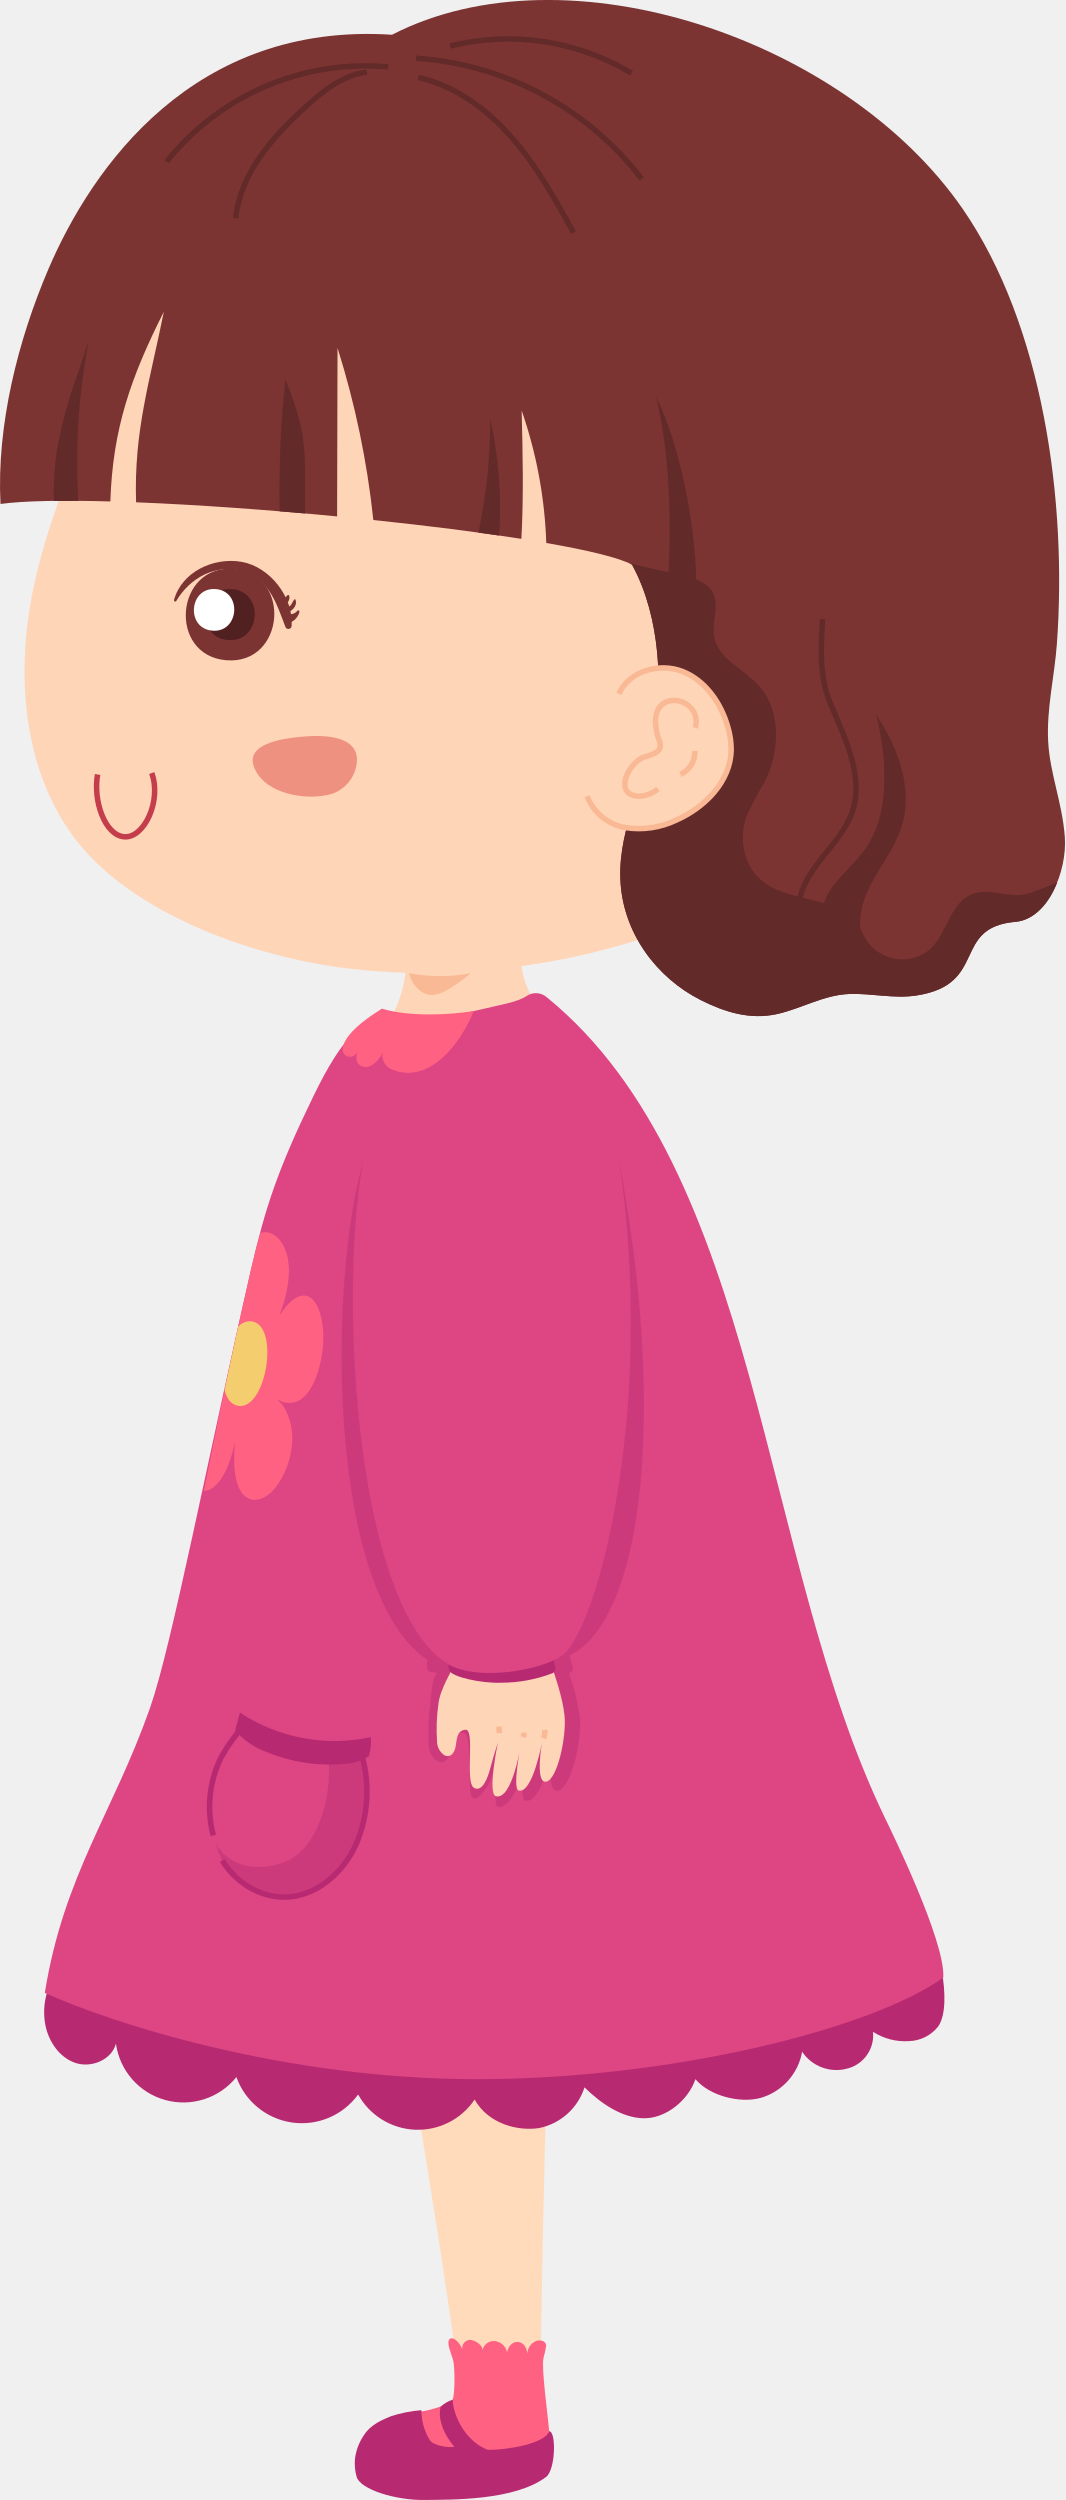
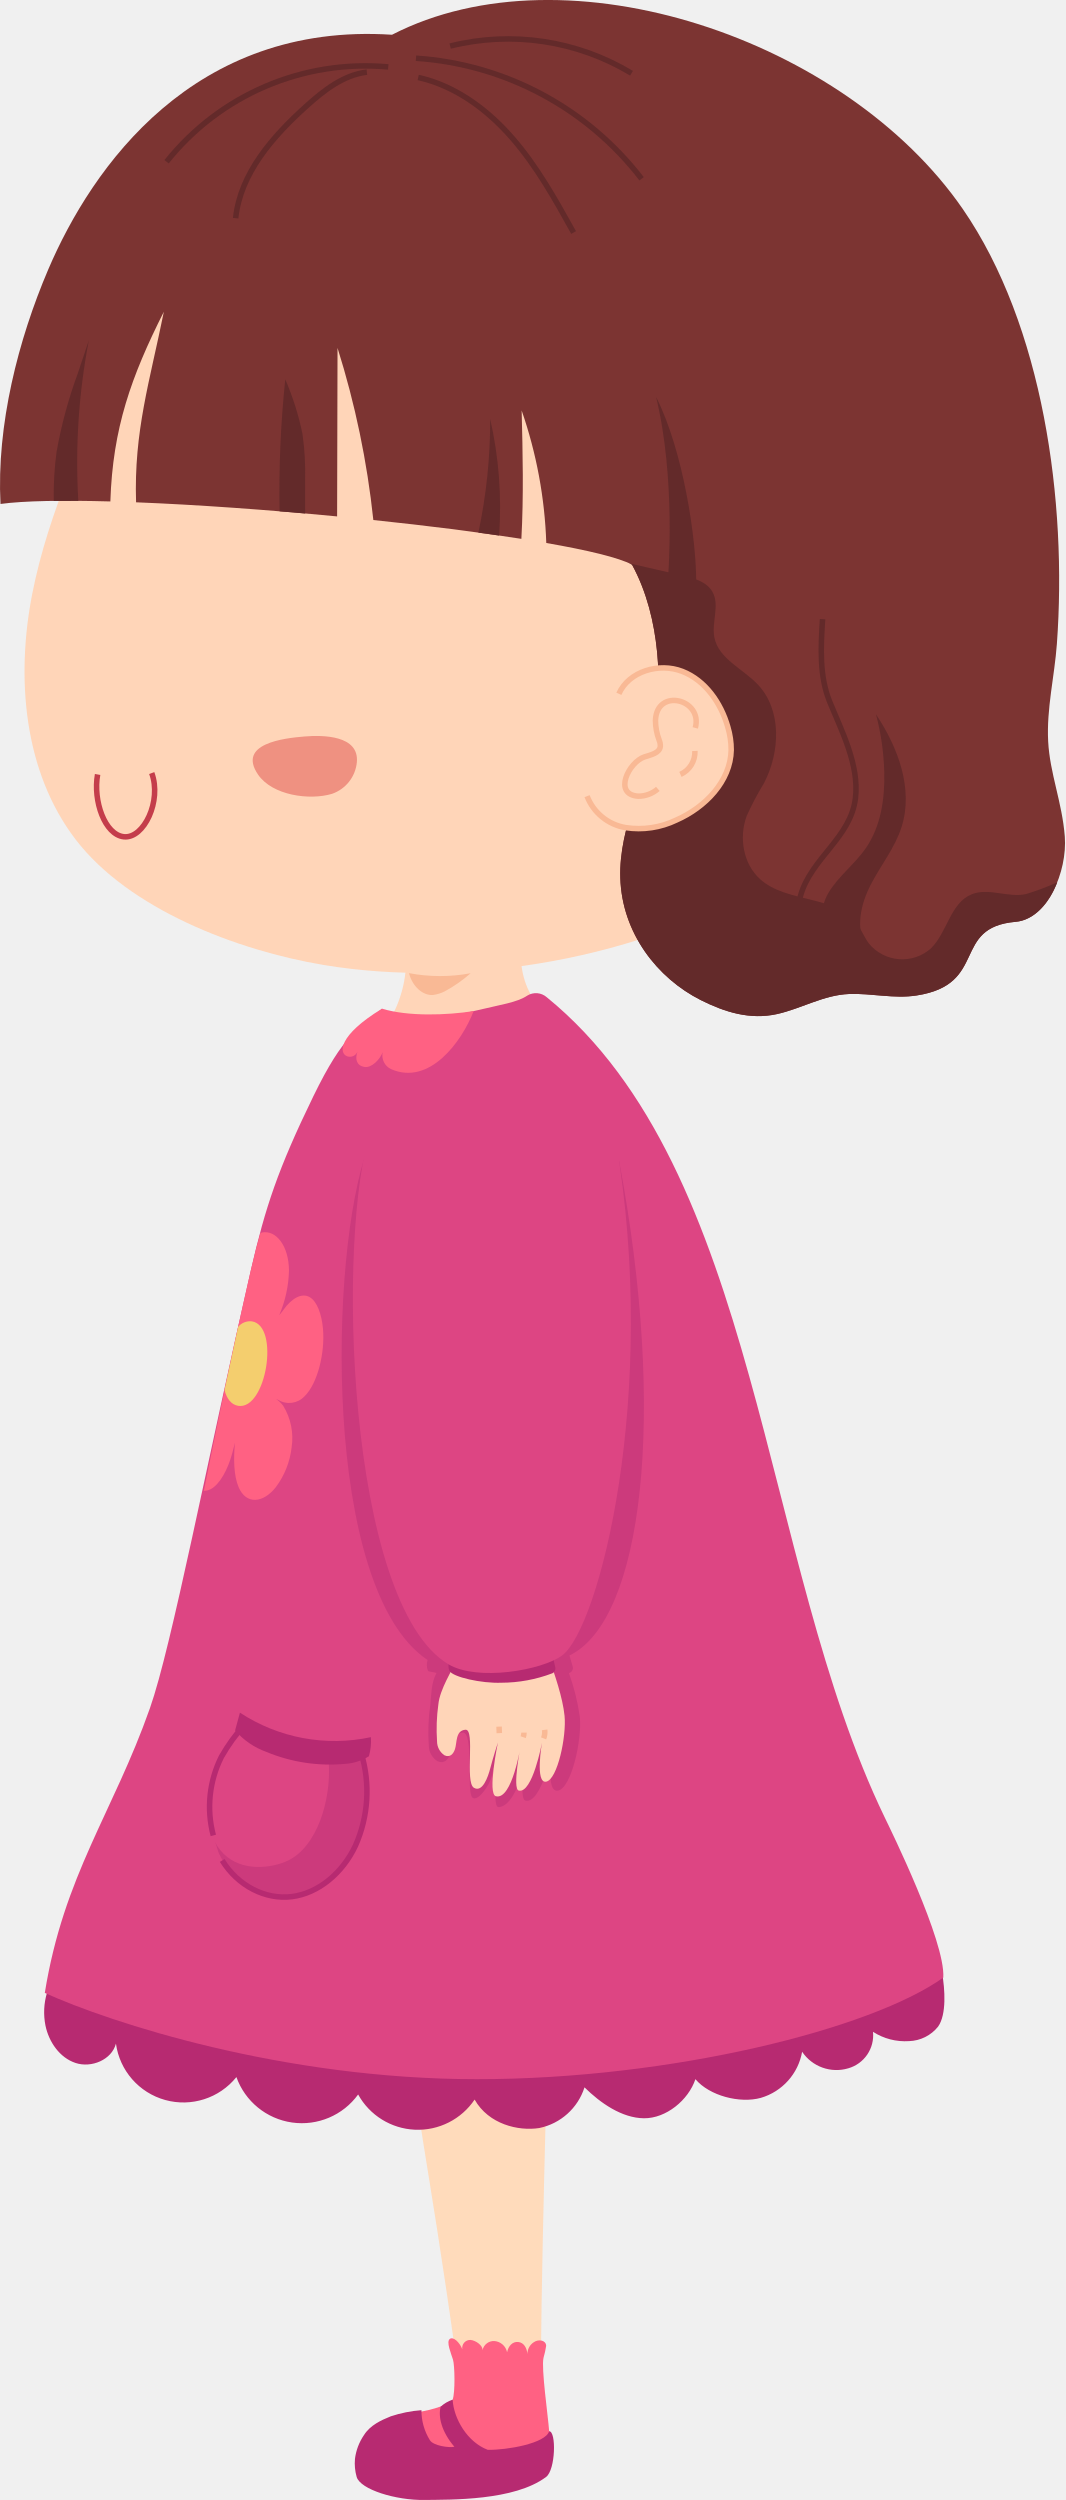
<svg xmlns="http://www.w3.org/2000/svg" id="그룹_352" data-name="그룹 352" width="192.93" height="452.872" viewBox="0 0 192.93 452.872">
  <g id="그룹_339" data-name="그룹 339" transform="translate(64.268 358.235)">
    <g id="그룹_338" data-name="그룹 338" transform="translate(1.377)">
      <path id="패스_571" data-name="패스 571" d="M364.594,378.4c-.422-2.794-1.075-8.829-1.39-13.022-.318-4.242,1.224-65.409,1.426-65.42,0,0-26.46-14.015-25.443,2.177s3.295,23.22,8.584,61.053c.454,3.265,1.415,6.965-1.687,9.006-2.139,1.407-6.6,2.049-8.99,3.031a13.472,13.472,0,0,0-6.182,4.353c-1.355,1.956,9.754,7.469,14.88,6.821a45.858,45.858,0,0,0,8.084-1.524,44.49,44.49,0,0,0,10.209-5.3,1.243,1.243,0,0,0,.454-.408A1.207,1.207,0,0,0,364.594,378.4Z" transform="translate(-330.799 -294.322)" fill="#ffdbbb" />
    </g>
    <path id="패스_572" data-name="패스 572" d="M334.166,331.834a22.828,22.828,0,0,0,5.793-1.442,4.176,4.176,0,0,0,1.355-.933c.482-1.306.384-6.228.063-7.254-.392-1.254-1.227-3.194-.6-3.73s1.823.607,2.288,1.853a1.448,1.448,0,0,1,1.486-1.692c.89.071,2.253.96,2.174,1.858a2.089,2.089,0,0,1,2.174-1.657,2.552,2.552,0,0,1,2.28,2.022c.218-1.088.966-1.962,2.016-1.853s1.573,1.11,1.665,2.19a2.539,2.539,0,0,1,1.178-2.163c.827-.563,2.168-.389,2.22.667a17.55,17.55,0,0,1-.482,2.182c-.438,1.848.827,10.543,1.023,13.294.082,1.159.43,3,.123,4.073a5.68,5.68,0,0,1-1.279,2.215c-1.725,1.91-4.3,2.792-6.865,3.325a44.842,44.842,0,0,1-18.967-.536c-.367-.084-.735-.172-1.1-.259" transform="translate(-323.588 -252.994)" fill="#ff6183" />
    <path id="패스_573" data-name="패스 573" d="M365.683,328.142c-.639,2.218-7.7,3.428-11.115,3.368-3.684-1.388-6.168-5.621-6.367-9.085a5.892,5.892,0,0,0-2.174,1.276c-.468,1.8.15,4.522,2.492,7.254-.99.226-3.842-.2-4.432-1.184a10.167,10.167,0,0,1-1.535-5.444,22.969,22.969,0,0,0-5.54,1.107c-1.771.713-3.733,1.605-4.868,3.4a9.751,9.751,0,0,0-1.635,4.321,8.978,8.978,0,0,0,.31,3.271c.677,2.266,7.058,4.242,12.279,4.166,4.8-.071,16.254.166,22.028-4.163C366.861,335.135,367,328.107,365.683,328.142Z" transform="translate(-330.476 -245.961)" fill="#b72a71" />
  </g>
  <path id="패스_574" data-name="패스 574" d="M358.427,224.4c-1.374,11.893,3.156,15.316,10.511,20.534,0,0,3.687,14.782-17.669,17.31-8.78,1.039-20.028-8.021-22.6-16.088,5.9-1.309,10.859-12.921,7.915-20.7" transform="translate(-263.908 -56.406)" fill="#ffd5b8" />
  <path id="패스_575" data-name="패스 575" d="M339.255,182.361c-8.206,3.472-12.192,12.712-15.694,21.018-6,14.23-12.867,28.275-15.838,43.468s-1.529,32.12,7.822,44.385c9.678,12.693,29.358,20.183,44.932,22.784,25.9,4.329,57.832-1.067,81.032-15.332,22.216-13.659,32.849-50.717,22.357-82.695q-.959-2.914-2.1-5.763c-3.747-9.327-9.079-18.2-16.679-24.673s-17.675-10.334-27.486-9.02" transform="translate(-301.893 -139.22)" fill="#ffd5b8" />
  <path id="패스_576" data-name="패스 576" d="M367.055,214.128c1.847,5.031-1.407,11.917-5.042,11.542-3.461-.359-5.618-6.5-4.764-11.289" transform="translate(-339.569 -74.09)" fill="none" stroke="#c43d4b" stroke-miterlimit="10" stroke-width="1" />
  <path id="패스_577" data-name="패스 577" d="M360.252,199.489a7.3,7.3,0,0,0-12.045-2.471" transform="translate(-308.14 -107.324)" fill="none" stroke="#7c3432" stroke-miterlimit="10" stroke-width="1" />
  <path id="패스_578" data-name="패스 578" d="M347.2,227.464a30.14,30.14,0,0,1-11.174-.014c.6,2.389,2.487,4.1,4.359,3.956a6.725,6.725,0,0,0,2.1-.65,25.382,25.382,0,0,0,4.712-3.292" transform="translate(-261.935 -51.165)" fill="#f9b995" />
  <path id="패스_579" data-name="패스 579" d="M362.465,216.437c.465-4.922-6.168-4.963-9.488-4.685-3.722.307-12.263,1.279-8.4,6.914,2.577,3.763,9.316,4.7,13.387,3.477A6.723,6.723,0,0,0,362.465,216.437Z" transform="translate(-297.823 -78.339)" fill="#ef9181" />
  <path id="패스_580" data-name="패스 580" d="M467.179,295.159c.46,2.68.819,7.319-.754,9.537a7.009,7.009,0,0,1-5.262,2.631,10.731,10.731,0,0,1-6.53-1.687,6.221,6.221,0,0,1-4.489,6.614,7.491,7.491,0,0,1-8.35-3,10.624,10.624,0,0,1-7.477,8.35c-3.8,1.053-9.308-.367-11.852-3.385-1.276,3.8-5.314,7.12-9.327,7.082s-7.912-2.783-10.766-5.6a10.907,10.907,0,0,1-8.212,7.373c-3.782.582-9.15-.675-11.694-5.159a12.371,12.371,0,0,1-21.1-.922,12.59,12.59,0,0,1-22.052-3.154,12.329,12.329,0,0,1-21.821-6.057c-.765,2.933-4.44,4.454-7.319,3.5s-4.827-3.8-5.447-6.761a12.394,12.394,0,0,1,3.262-11.06" transform="translate(-296.49 62.421)" fill="#b72a71" />
  <path id="패스_581" data-name="패스 581" d="M341.929,278.765c2.563-11.155,4.865-18.121,11.253-31.257,5.676-11.672,8.018-11.925,12.459-15.909,1.382,3.311,11.566,1.641,16.6.438,4.987-1.192,7.831-1.551,9.705-2.8a2.976,2.976,0,0,1,3.553.3c38.666,31.5,38.666,101.89,61.186,148.523,1.075,2.226,11.025,22.455,10.633,29.05-12.986,9.308-49.228,18.409-84.482,18.409s-66.484-10.288-78.281-15.623c3.426-21.312,12.4-32.707,19.046-51.587C327.552,347.08,333.949,313.519,341.929,278.765Z" transform="translate(-296.44 -48.877)" fill="#dd4583" />
  <path id="패스_582" data-name="패스 582" d="M329.207,239.115l45.544,2.261c8.682,46.072,4.313,83.154-8.99,89.608l.6,2.06a.942.942,0,0,1-.688,1.121l-.016,0a38.958,38.958,0,0,1,1.975,7.9c.441,4.152-1.524,12.957-3.956,13.395s-.9-7.882-.9-7.882-2.043,10.366-4.985,9.694c-1.129-.258-.207-5.79.234-8.119-.552,2.59-2.237,9.2-5.118,9.292-1.483.046.435-10.924.435-10.924s-1.268,3.456-1.652,5.246-2.574,4.78-3.5,3.962c-1.2-1.061.367-11.977-1.815-11.787s-1.779,2.639-2.258,3.967c-.337.933-1.064,1.76-2.256,1.227a3.363,3.363,0,0,1-1.584-2.843,34.515,34.515,0,0,1,.286-7.471c.182-1.747.114-3.8,1.107-5.67-.359-.171-1.423-.21-1.537-.384a2.833,2.833,0,0,1-.071-1.964C320.852,318.939,322.247,257.78,329.207,239.115Z" transform="translate(-262.602 -31.091)" fill="#cc3a7c" />
  <g id="그룹_340" data-name="그룹 340" transform="translate(79.068 293.439)">
    <path id="패스_583" data-name="패스 583" d="M333.7,277.125c-1.154,2.647-3.338,5.926-3.608,8.707a32.541,32.541,0,0,0-.237,6.669,3.049,3.049,0,0,0,1.341,2.536c1.009.476,1.619-.258,1.9-1.091.406-1.186.057-3.371,1.9-3.54s-.161,9.531,1.546,10.521c1.551.9,2.547-1.951,2.955-3.532.446-1.733,1.388-4.68,1.388-4.68s-1.962,9.368-.356,9.746c2.949.7,4.484-9.2,4.484-9.2s-1.567,7.871-.356,8.165c2.484.6,4.2-8.644,4.2-8.644s-1.29,7.42.767,7.033,3.706-8.241,3.328-11.947c-.645-6.364-5.695-17.356-5.695-17.356" transform="translate(-329.754 -270.508)" fill="#ffd5b8" />
    <path id="패스_584" data-name="패스 584" d="M334.117,277.615c.014.395.027.786.044,1.178" transform="translate(-322.781 -258.278)" fill="none" stroke="#f9b995" stroke-miterlimit="10" stroke-width="1" />
    <path id="패스_585" data-name="패스 585" d="M332.616,278.013a2.347,2.347,0,0,1-.141.833" transform="translate(-316.769 -257.593)" fill="none" stroke="#f9b995" stroke-miterlimit="10" stroke-width="1" />
    <path id="패스_586" data-name="패스 586" d="M331.278,277.83a3.056,3.056,0,0,1-.19,1.545" transform="translate(-311.684 -257.908)" fill="none" stroke="#f9b995" stroke-miterlimit="10" stroke-width="1" />
  </g>
  <path id="패스_587" data-name="패스 587" d="M348.954,272.9l.77,3.336a.975.975,0,0,1-.536,1.118,26.081,26.081,0,0,1-9.213,1.706c-3.613.139-8.826-1.012-9.43-2.169s.667-4.734.667-4.734" transform="translate(-249.141 25.764)" fill="#b72a71" />
  <path id="패스_588" data-name="패스 588" d="M347.093,291.236a2.514,2.514,0,0,1-1.26.31c2.139-10.56,4.786-23.737,8.56-40.171.536-2.337,1.091-4.47,1.684-6.516a3.155,3.155,0,0,1,.326-.117c2.492-.449,4.819,2.378,4.849,6.911a21.691,21.691,0,0,1-1.768,8.073c.245-.283.5-.588.77-.969,1.439-2.035,3.284-3.134,4.732-2.307,1.344.767,2.182,3.08,2.422,5.711.394,4.326-.958,9.98-3.363,12.287a3.8,3.8,0,0,1-4.745.623,2.616,2.616,0,0,0-.37-.147,5.256,5.256,0,0,1,1.284,1.233,11.2,11.2,0,0,1,1.521,7.493,14.849,14.849,0,0,1-2.879,7.256c-2.272,2.871-5.357,3.211-6.731-.03-.868-2.046-.944-5.091-.659-8.037q-.237.947-.49,1.891C350.189,287.672,348.736,290.349,347.093,291.236Z" transform="translate(-308.904 -21.487)" fill="#ff6183" />
  <path id="패스_589" data-name="패스 589" d="M352.025,251.646a2.821,2.821,0,0,1,2.5-.993c5.088.83,2.582,16.132-2.5,15.3-1.271-.207-2.068-1.32-2.471-2.854Q350.695,257.7,352.025,251.646Z" transform="translate(-308.884 -11.291)" fill="#f4ce6e" />
-   <g id="그룹_348" data-name="그룹 348" transform="translate(31.512 101.605)">
-     <g id="그룹_341" data-name="그룹 341" transform="translate(2.14 1.426)">
-       <path id="패스_590" data-name="패스 590" d="M356.445,217.1c10.641.865,12-15.672,1.344-16.537-10.641-.865-12,15.672-1.344,16.537Z" transform="translate(-349.096 -200.527)" fill="#7c3432" />
-     </g>
-     <g id="그룹_342" data-name="그룹 342" transform="translate(5.682 5.092)">
-       <path id="패스_591" data-name="패스 591" d="M354.5,211.127c5.942.482,6.7-8.75.751-9.234s-6.7,8.75-.751,9.234Z" transform="translate(-350.398 -201.874)" fill="#512020" />
-     </g>
-     <g id="그룹_343" data-name="그룹 343" transform="translate(3.617 5.093)">
-       <path id="패스_592" data-name="패스 592" d="M355.11,209.421c4.846.392,5.466-7.137.612-7.531s-5.466,7.134-.612,7.531Z" transform="translate(-351.764 -201.874)" fill="#fff" />
-     </g>
-     <g id="그룹_344" data-name="그룹 344" transform="translate(0)">
-       <path id="패스_593" data-name="패스 593" d="M348.361,207.255c2.449-4.166,7.18-6.8,12.045-5.363,4.745,1.4,6.125,5.839,7.705,10.037a.585.585,0,0,0,1.143-.155c.345-5.183-3.926-10.7-9.063-11.6-5.053-.884-10.851,1.8-12.247,6.911a.229.229,0,0,0,.416.174Z" transform="translate(-347.936 -200.003)" fill="#7c3432" />
-     </g>
-     <g id="그룹_345" data-name="그룹 345" transform="translate(19.627 6.942)">
-       <path id="패스_594" data-name="패스 594" d="M349.831,202.595c-.313.362-.422.871-.794,1.184-.395.329-.854.1-1.23.395a.329.329,0,0,0-.114.435l.06.133a.469.469,0,0,0,.416.237c1.1-.022,2.3-1.165,1.875-2.329a.127.127,0,0,0-.212-.054Z" transform="translate(-347.653 -202.554)" fill="#7c3432" />
-     </g>
-     <g id="그룹_346" data-name="그룹 346" transform="translate(20.095 8.963)">
-       <path id="패스_595" data-name="패스 595" d="M349.679,203.371a1.638,1.638,0,0,1-1.045.6,1.947,1.947,0,0,0-.944.248.574.574,0,0,0,0,.974c1.031.786,2.16-.716,2.37-1.605.046-.2-.229-.408-.381-.22Z" transform="translate(-347.42 -203.297)" fill="#7c3432" />
-     </g>
-     <g id="그룹_347" data-name="그룹 347" transform="translate(18.875 6.175)">
-       <path id="패스_596" data-name="패스 596" d="M349.722,202.37a1.706,1.706,0,0,1-1.276.667c-.52.106-.435.824,0,.974a1.332,1.332,0,0,0,1.657-1.589.211.211,0,0,0-.381-.052Z" transform="translate(-348.087 -202.272)" fill="#7c3432" />
-     </g>
-   </g>
  <path id="패스_597" data-name="패스 597" d="M305.18,211.5c7.969-18.67,26.4-44.88,62.286-42.548,31.728-16.32,82.186.819,103.373,31.54,14.611,21.187,18.945,53.073,17.065,78.817-.43,5.88-1.888,11.729-1.578,17.65.3,5.806,2.536,11.049,3.012,17.22.493,6.383-3.175,14.97-8.9,15.465-11.708,1.009-4.876,11.33-17.944,13.343-4.114.637-8.122-.424-12.233-.267-4.609.177-8.63,2.65-13.052,3.635-4.865,1.083-9.46-.337-13.822-2.539-7.871-3.97-14.26-12.124-14.567-22.112-.294-9.479,4.857-18,6.321-27.336,1.11-7.055,1.195-19.541-4.2-29.429-2.408-1.268-8.021-2.612-15.531-3.918a81.559,81.559,0,0,0-4.462-24.006c.2,7.752.373,15.52-.049,23.255-7.784-1.222-17.087-2.392-26.817-3.409a159.747,159.747,0,0,0-6.487-31.175l-.076,30.52c-12.568-1.2-25.443-2.122-36.418-2.555-.414-12.894,2.481-21.886,5.034-34.53-5.921,11.768-9.262,21.084-9.692,34.375-8.563-.237-15.629-.128-19.9.454C295.8,239.637,299.754,224.212,305.18,211.5Z" transform="translate(-296.452 -162.659)" fill="#7c3432" />
  <path id="패스_598" data-name="패스 598" d="M296.985,257.172c-.294-9.479,4.857-18,6.321-27.336,1.11-7.055,1.195-19.541-4.2-29.429-.152-.082-.356-.163-.536-.245q4.865,1.114,9.724,2.226c2.054.471,4.337,1.1,5.379,2.933,1.385,2.427-.18,5.512.351,8.255.748,3.877,5.145,5.67,7.861,8.535,4.394,4.634,4.081,12.249,1.121,17.906a51.56,51.56,0,0,0-3.126,5.926c-1.437,3.9-.637,8.707,2.468,11.471,4.895,4.359,13.67,2.789,17.541,8.078.808,1.1,1.3,2.416,2.114,3.521a7.8,7.8,0,0,0,11.253.909c2.966-2.911,3.51-8.214,7.357-9.79,3.077-1.263,6.631.667,9.879-.052a48.478,48.478,0,0,0,5.638-2.12c-1.412,3.8-4.16,6.859-7.529,7.15-11.708,1.009-4.876,11.33-17.944,13.343-4.114.637-8.122-.424-12.233-.267-4.609.177-8.63,2.65-13.052,3.635-4.865,1.083-9.46-.337-13.822-2.538C303.681,275.314,297.293,267.16,296.985,257.172Z" transform="translate(-184.62 -98.123)" fill="#632a2a" />
  <g id="그룹_349" data-name="그룹 349" transform="translate(9.736 61.656)">
    <path id="패스_599" data-name="패스 599" d="M336.2,190.544a72.491,72.491,0,0,1,1.619,21.146c-1.23-.177-2.47-.354-3.755-.531A97.608,97.608,0,0,0,336.2,190.544Z" transform="translate(-257.142 -176.33)" fill="#632a2a" />
    <path id="패스_600" data-name="패스 600" d="M361.449,214.409a58.2,58.2,0,0,1,.5-8.846,82.906,82.906,0,0,1,3.842-14.233q1.008-3.008,2.013-6.01a117.343,117.343,0,0,0-1.907,29.078C364.328,214.384,362.856,214.389,361.449,214.409Z" transform="translate(-361.446 -185.32)" fill="#632a2a" />
    <path id="패스_601" data-name="패스 601" d="M347.074,211.823a195.981,195.981,0,0,1,1.031-23.908,50.318,50.318,0,0,1,3.126,9.923,50.038,50.038,0,0,1,.468,8.35q0,3.016.005,6.029Q349.383,212.013,347.074,211.823Z" transform="translate(-306.166 -180.854)" fill="#632a2a" />
  </g>
  <path id="패스_602" data-name="패스 602" d="M321.008,189.084c4.955,9.787,7.27,25.726,7.27,33.349l-5.063-1.088C323.176,221.617,324.643,204.084,321.008,189.084Z" transform="translate(-202.162 -117.187)" fill="#632a2a" />
  <g id="그룹_350" data-name="그룹 350" transform="translate(106.352 120.991)">
    <path id="패스_603" data-name="패스 603" d="M324.432,211.817c1.812-4.108,7.322-5.689,11.5-4.054s7.006,5.738,8.233,10.059a14.443,14.443,0,0,1,.612,4.182c-.106,5.67-4.737,10.394-9.928,12.676a15.674,15.674,0,0,1-9.2,1.377,9.092,9.092,0,0,1-6.976-5.7" transform="translate(-318.677 -207.127)" fill="#ffd5b8" stroke="#f9b995" stroke-miterlimit="10" stroke-width="1" />
    <path id="패스_604" data-name="패스 604" d="M333.774,214.273c1.426-5.221-6.99-7.341-7.216-1.363a10.134,10.134,0,0,0,.672,3.578,2.654,2.654,0,0,1,.207,1.143c-.147,1.208-1.7,1.513-2.86,1.886-2.832.914-5.793,6.832-1.135,7.123a5.358,5.358,0,0,0,3.548-1.32" transform="translate(-314.173 -203.402)" fill="none" stroke="#f9b995" stroke-miterlimit="10" stroke-width="1" />
    <path id="패스_605" data-name="패스 605" d="M323.714,212.656a4.447,4.447,0,0,1-2.623,4.25" transform="translate(-304.184 -197.614)" fill="none" stroke="#f9b995" stroke-miterlimit="10" stroke-width="1" />
  </g>
  <path id="패스_606" data-name="패스 606" d="M372.989,239.925c7.85,46.072-3.064,88.447-9.743,93.339-3.646,2.672-15.316,4.718-20.57,1.589-18.455-10.995-20.412-78.007-13.991-97.061" transform="translate(-261.435 -33.368)" fill="#dd4583" />
  <path id="패스_607" data-name="패스 607" d="M359.556,230.254c-2.152,5.553-7.988,13.536-14.937,10.519a2.741,2.741,0,0,1-1.543-3.064c-.482,1.276-1.994,2.9-3.338,2.658s-1.728-1.374-1.219-2.792a1.466,1.466,0,0,1-1.9.854c-1.464-.539-1.665-3.736,6.342-8.614,4.759,1.439,11.683,1.192,16.6.438" transform="translate(-273.757 -47.093)" fill="#ff6183" />
  <path id="패스_608" data-name="패스 608" d="M357.321,195.907c-3.317-5.986-6.669-12.023-11.169-17.179s-10.3-9.43-16.981-10.911" transform="translate(-253.415 -153.784)" fill="none" stroke="#632a2a" stroke-miterlimit="10" stroke-width="1" />
  <path id="패스_609" data-name="패스 609" d="M365.518,188.379a56.224,56.224,0,0,0-40.875-21.843" transform="translate(-249.293 -155.988)" fill="none" stroke="#632a2a" stroke-miterlimit="10" stroke-width="1" />
  <path id="패스_610" data-name="패스 610" d="M342.933,193.922c.857-8.146,6.723-14.82,12.807-20.3,3.167-2.854,6.734-5.665,10.968-6.157" transform="translate(-300.246 -154.395)" fill="none" stroke="#632a2a" stroke-miterlimit="10" stroke-width="1" />
  <path id="패스_611" data-name="패스 611" d="M341.51,184.429a46.053,46.053,0,0,1,40.162-17.179" transform="translate(-311.339 -155.127)" fill="none" stroke="#632a2a" stroke-miterlimit="10" stroke-width="1" />
  <path id="패스_612" data-name="패스 612" d="M315.134,252.378c-1.989-3.409-.969-7.8.846-11.311s4.378-6.658,5.575-10.424c2.188-6.889-.637-14.418-4.647-20.434a45.043,45.043,0,0,1,1.507,10.464c.125,4.81-.6,9.839-3.336,13.8-2.008,2.909-4.985,5.08-6.783,8.122s-1.853,7.686,1.224,9.422" transform="translate(-158.235 -80.832)" fill="#632a2a" />
  <path id="패스_613" data-name="패스 613" d="M314.762,203.882c-.321,5.047-.612,10.3,1.3,14.978,2.13,5.224,5.363,11.4,4.661,17.43-.838,7.191-8.048,10.881-9.953,17.7-.849,3.036-.384,6.639,1.937,8.772" transform="translate(-165.755 -91.722)" fill="none" stroke="#632a2a" stroke-miterlimit="10" stroke-width="1" />
  <g id="그룹_351" data-name="그룹 351" transform="translate(37.968 310.246)">
    <path id="패스_614" data-name="패스 614" d="M363.454,281a26.174,26.174,0,0,1-1.042,10.249c-1.045,3.336-2.857,6.4-5.382,8.018a9.561,9.561,0,0,1-2.618,1.154c-4.2,1.167-9.049.533-11.487-3.959.327.6.438,1.461.74,2.106a12.814,12.814,0,0,0,1.088,1.847,14.2,14.2,0,0,0,6.223,5.1c4.68,2,10.209.4,13.89-3.409A20.1,20.1,0,0,0,370.4,289.1c.2-3.374-.117-7.48-1.635-10.263" transform="translate(-341.938 -272.978)" fill="#cc3a7c" />
    <path id="패스_615" data-name="패스 615" d="M367.251,281.123a31.263,31.263,0,0,1-23.728-4.438l-.876,3.221a13.433,13.433,0,0,0,5.657,3.885,29.941,29.941,0,0,0,14.32,2.166,9.116,9.116,0,0,0,4.261-1.371A9.926,9.926,0,0,0,367.251,281.123Z" transform="translate(-338.029 -276.685)" fill="#b72a71" />
    <path id="패스_616" data-name="패스 616" d="M342.932,298.826c2.865,4.636,7.858,7.153,12.622,6.555s9.164-4.212,11.526-9.243a24.056,24.056,0,0,0,1.034-16.763" transform="translate(-340.652 -272.056)" fill="none" stroke="#b72a71" stroke-miterlimit="10" stroke-width="1" />
    <path id="패스_617" data-name="패스 617" d="M351.748,297.545a20.213,20.213,0,0,1,1.48-14.263,32.846,32.846,0,0,1,4.185-5.8" transform="translate(-351.076 -275.305)" fill="none" stroke="#b72a71" stroke-miterlimit="10" stroke-width="1" />
  </g>
  <path id="패스_618" data-name="패스 618" d="M358.175,171.473a43.26,43.26,0,0,0-32.86-4.922" transform="translate(-243.777 -158.204)" fill="none" stroke="#632a2a" stroke-miterlimit="10" stroke-width="1" />
</svg>
